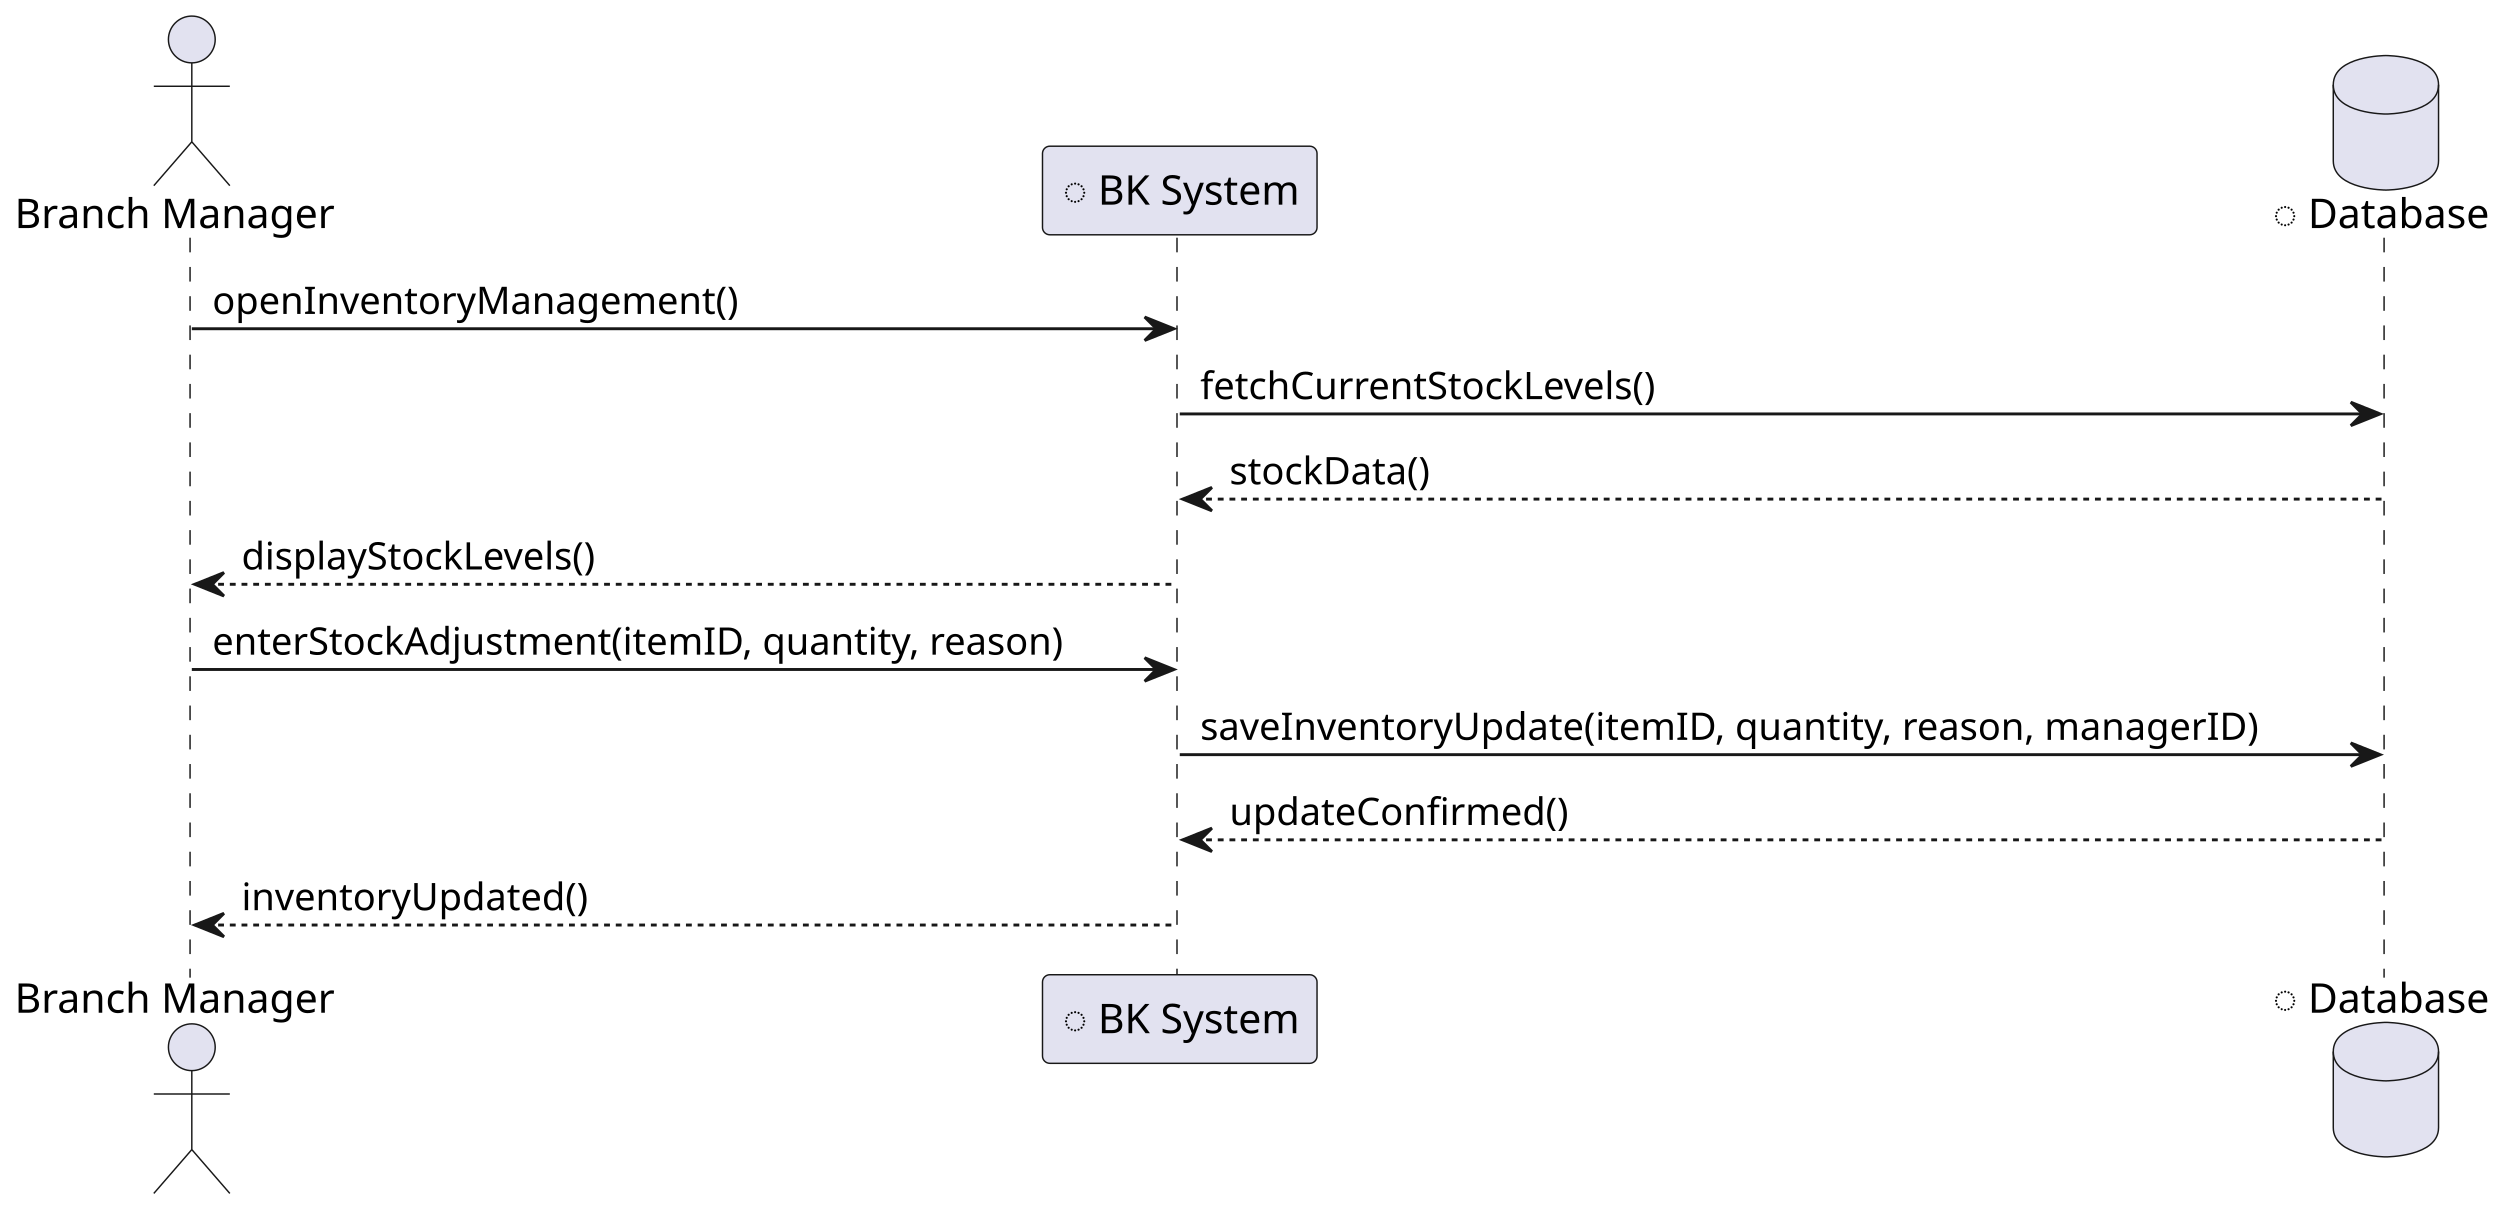
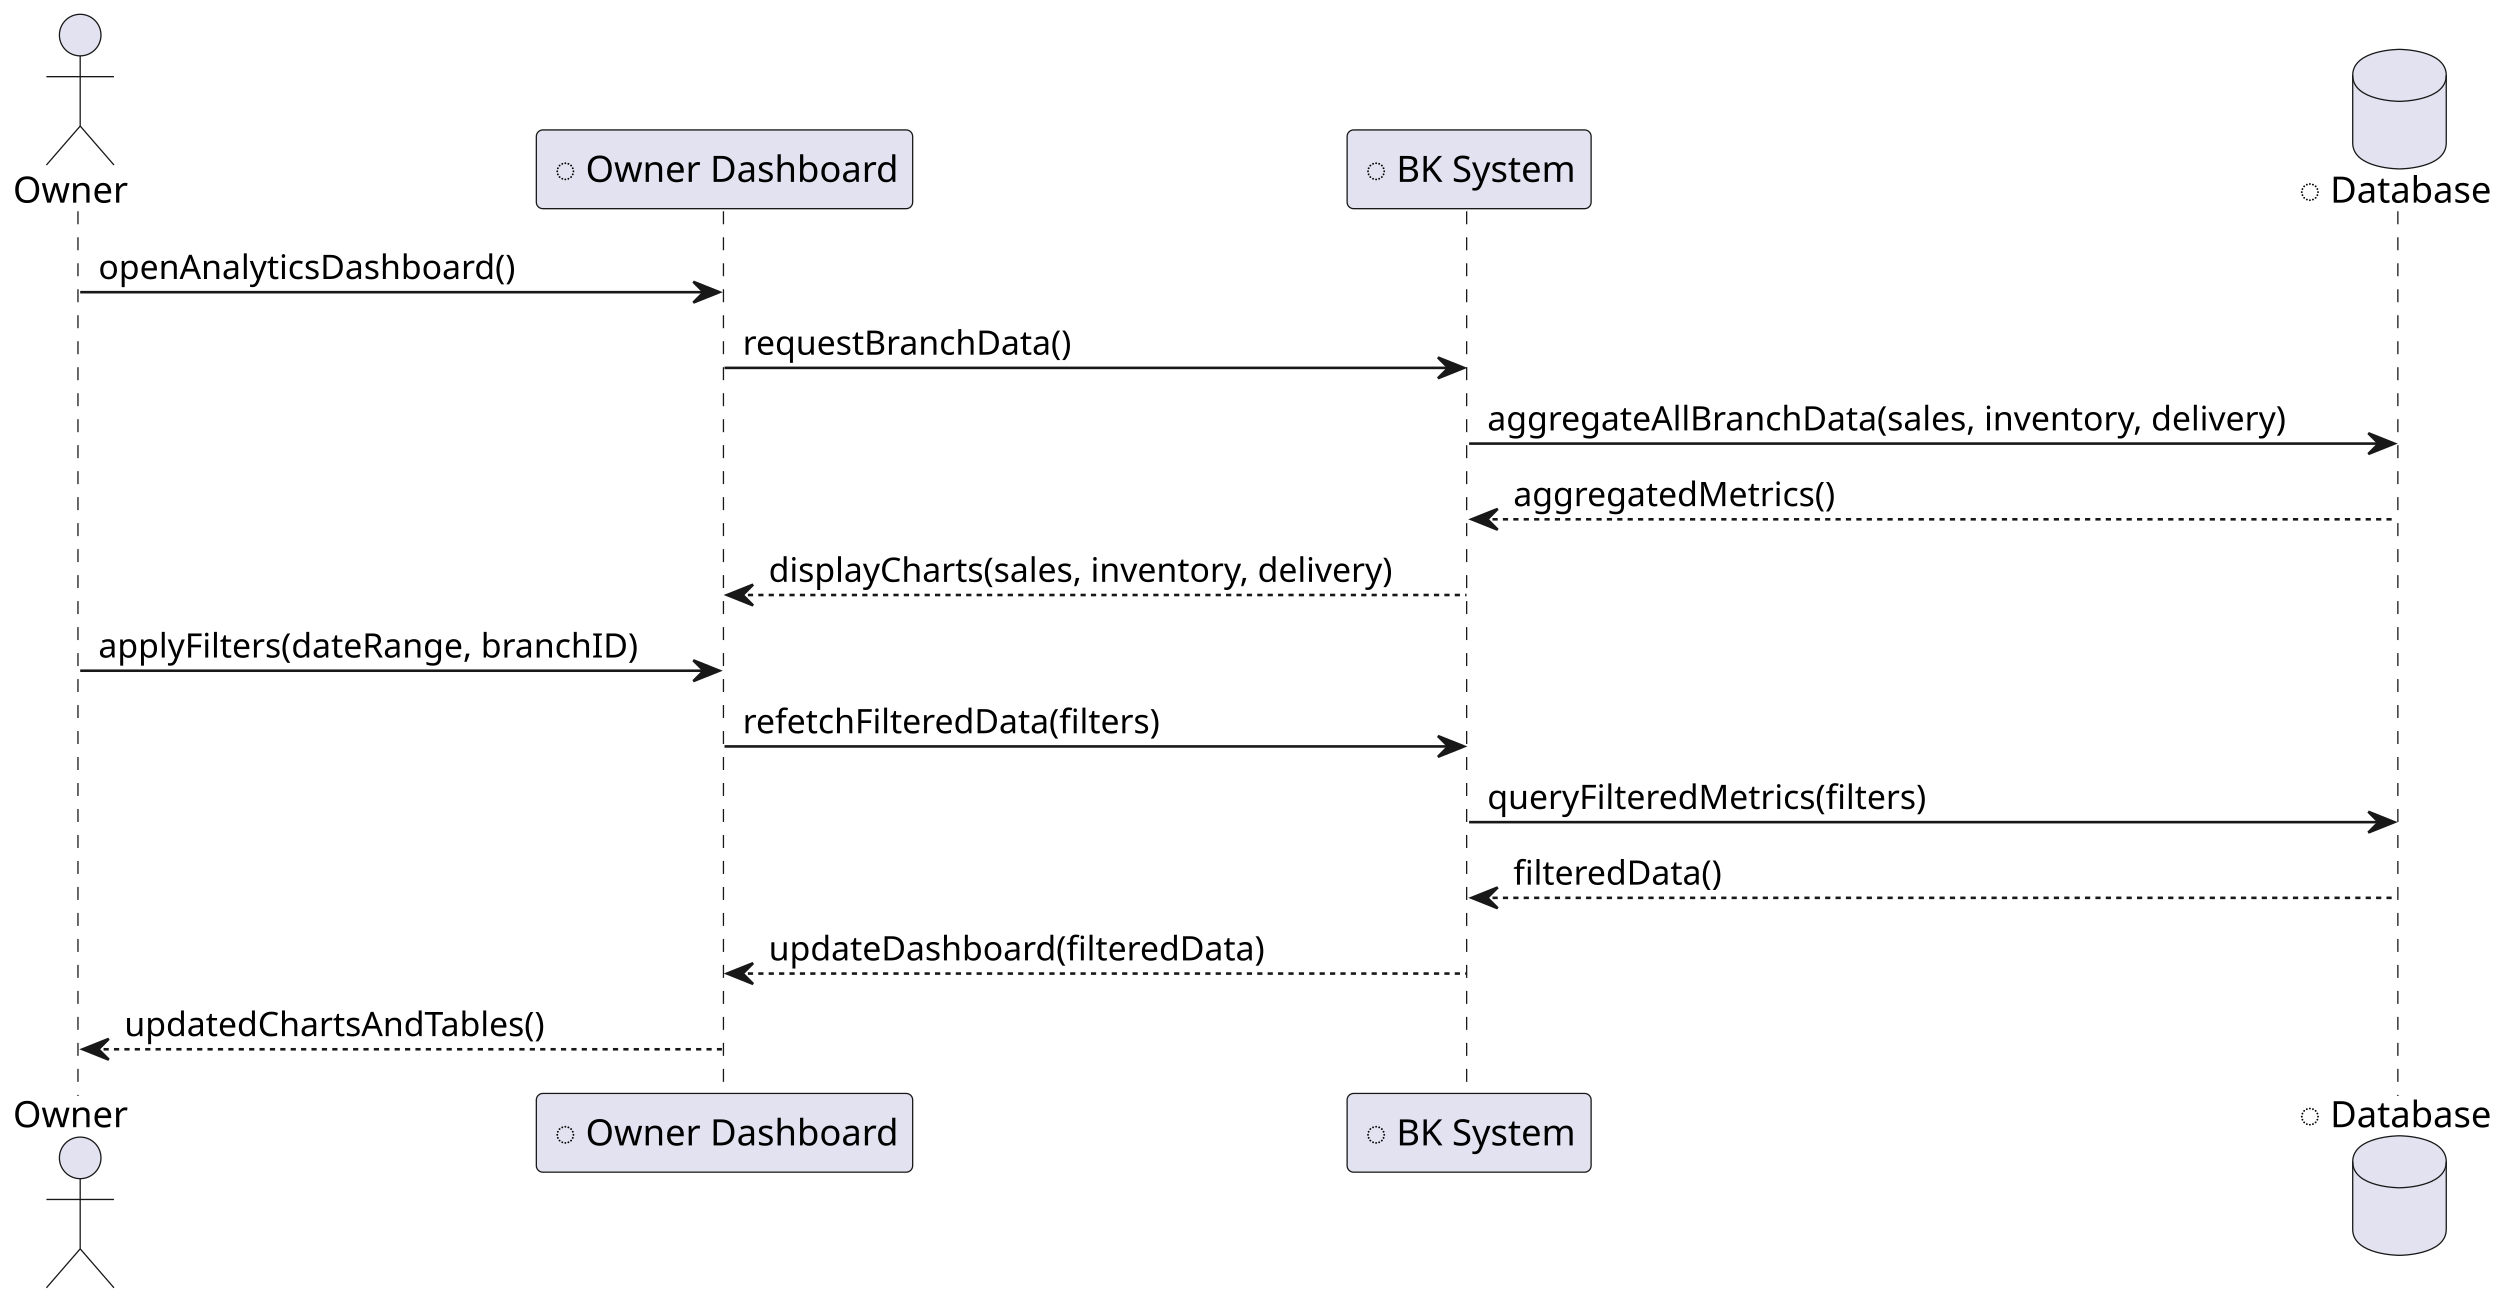
- <svg xmlns="http://www.w3.org/2000/svg" contentStyleType="text/css" data-diagram-type="SEQUENCE" height="415px" preserveAspectRatio="none" style="width:855px;height:415px;background:#FFFFFF;" version="1.1" viewBox="0 0 855 415" width="855px" zoomAndPan="magnify">
+ <svg xmlns="http://www.w3.org/2000/svg" contentStyleType="text/css" data-diagram-type="SEQUENCE" height="502px" preserveAspectRatio="none" style="width:962px;height:502px;background:#FFFFFF;" version="1.1" viewBox="0 0 962 502" width="962px" zoomAndPan="magnify">
  <defs />
  <g>
-     <g class="participant-lifeline" data-entity-uid="part1" data-qualified-name="Manager" id="part1-lifeline">
+     <g class="participant-lifeline" data-entity-uid="part1" data-qualified-name="Owner" id="part1-lifeline">
      <g>
-         <rect fill="#000000" fill-opacity="0" height="253.062" width="8" x="61.6" y="81.297" />
-         <line style="stroke:#181818;stroke-width:0.5;stroke-dasharray:5,5;" x1="65" x2="65" y1="81.297" y2="334.359" />
+         <rect fill="#000000" fill-opacity="0" height="340.461" width="8" x="26.856" y="81.297" />
+         <line style="stroke:#181818;stroke-width:0.5;stroke-dasharray:5,5;" x1="30" x2="30" y1="81.297" y2="421.758" />
      </g>
    </g>
-     <g class="participant-lifeline" data-entity-uid="part2" data-qualified-name="System" id="part2-lifeline">
+     <g class="participant-lifeline" data-entity-uid="part2" data-qualified-name="Dashboard" id="part2-lifeline">
      <g>
-         <rect fill="#000000" fill-opacity="0" height="253.062" width="8" x="399.478" y="81.297" />
-         <line style="stroke:#181818;stroke-width:0.5;stroke-dasharray:5,5;" x1="402.533" x2="402.533" y1="81.297" y2="334.359" />
+         <rect fill="#000000" fill-opacity="0" height="340.461" width="8" x="274.789" y="81.297" />
+         <line style="stroke:#181818;stroke-width:0.5;stroke-dasharray:5,5;" x1="278.382" x2="278.382" y1="81.297" y2="421.758" />
      </g>
    </g>
-     <g class="participant-lifeline" data-entity-uid="part3" data-qualified-name="DB" id="part3-lifeline">
+     <g class="participant-lifeline" data-entity-uid="part3" data-qualified-name="System" id="part3-lifeline">
      <g>
-         <rect fill="#000000" fill-opacity="0" height="253.062" width="8" x="811.981" y="81.297" />
-         <line style="stroke:#181818;stroke-width:0.5;stroke-dasharray:5,5;" x1="815.355" x2="815.355" y1="81.297" y2="334.359" />
+         <rect fill="#000000" fill-opacity="0" height="340.461" width="8" x="561.315" y="81.297" />
+         <line style="stroke:#181818;stroke-width:0.5;stroke-dasharray:5,5;" x1="564.369" x2="564.369" y1="81.297" y2="421.758" />
      </g>
    </g>
-     <g class="participant participant-head" data-entity-uid="part1" data-qualified-name="Manager" id="part1-head">
-       <text fill="#000000" font-family="sans-serif" font-size="14" lengthAdjust="spacing" textLength="115.199" x="5" y="77.995">Branch Manager</text>
-       <ellipse cx="65.6" cy="13.5" fill="#E2E2F0" rx="8" ry="8" style="stroke:#181818;stroke-width:0.5;" />
-       <path d="M65.6,21.5 L65.6,48.5 M52.6,29.5 L78.6,29.5 M65.6,48.5 L52.6,63.5 M65.6,48.5 L78.6,63.5" fill="none" style="stroke:#181818;stroke-width:0.5;" />
+     <g class="participant-lifeline" data-entity-uid="part4" data-qualified-name="DB" id="part4-lifeline">
+       <g>
+         <rect fill="#000000" fill-opacity="0" height="340.461" width="8" x="919.322" y="81.297" />
+         <line style="stroke:#181818;stroke-width:0.5;stroke-dasharray:5,5;" x1="922.697" x2="922.697" y1="81.297" y2="421.758" />
+       </g>
    </g>
-     <g class="participant participant-tail" data-entity-uid="part1" data-qualified-name="Manager" id="part1-tail">
-       <text fill="#000000" font-family="sans-serif" font-size="14" lengthAdjust="spacing" textLength="115.199" x="5" y="346.354">Branch Manager</text>
-       <ellipse cx="65.6" cy="358.156" fill="#E2E2F0" rx="8" ry="8" style="stroke:#181818;stroke-width:0.5;" />
-       <path d="M65.6,366.156 L65.6,393.156 M52.6,374.156 L78.6,374.156 M65.6,393.156 L52.6,408.156 M65.6,393.156 L78.6,408.156" fill="none" style="stroke:#181818;stroke-width:0.5;" />
+     <g class="participant participant-head" data-entity-uid="part1" data-qualified-name="Owner" id="part1-head">
+       <text fill="#000000" font-family="sans-serif" font-size="14" lengthAdjust="spacing" textLength="45.712" x="5" y="77.995">Owner</text>
+       <ellipse cx="30.856" cy="13.5" fill="#E2E2F0" rx="8" ry="8" style="stroke:#181818;stroke-width:0.5;" />
+       <path d="M30.856,21.5 L30.856,48.5 M17.856,29.5 L43.856,29.5 M30.856,48.5 L17.856,63.5 M30.856,48.5 L43.856,63.5" fill="none" style="stroke:#181818;stroke-width:0.5;" />
    </g>
-     <g class="participant participant-head" data-entity-uid="part2" data-qualified-name="System" id="part2-head">
-       <rect fill="#E2E2F0" height="30.297" rx="2.5" ry="2.5" style="stroke:#181818;stroke-width:0.5;" width="93.892" x="356.533" y="50" />
-       <text fill="#000000" font-family="sans-serif" font-size="14" lengthAdjust="spacing" textLength="79.892" x="363.533" y="69.995">️ BK System</text>
+     <g class="participant participant-tail" data-entity-uid="part1" data-qualified-name="Owner" id="part1-tail">
+       <text fill="#000000" font-family="sans-serif" font-size="14" lengthAdjust="spacing" textLength="45.712" x="5" y="433.753">Owner</text>
+       <ellipse cx="30.856" cy="445.555" fill="#E2E2F0" rx="8" ry="8" style="stroke:#181818;stroke-width:0.5;" />
+       <path d="M30.856,453.555 L30.856,480.555 M17.856,461.555 L43.856,461.555 M30.856,480.555 L17.856,495.555 M30.856,480.555 L43.856,495.555" fill="none" style="stroke:#181818;stroke-width:0.5;" />
    </g>
-     <g class="participant participant-tail" data-entity-uid="part2" data-qualified-name="System" id="part2-tail">
-       <rect fill="#E2E2F0" height="30.297" rx="2.5" ry="2.5" style="stroke:#181818;stroke-width:0.5;" width="93.892" x="356.533" y="333.359" />
-       <text fill="#000000" font-family="sans-serif" font-size="14" lengthAdjust="spacing" textLength="79.892" x="363.533" y="353.354">️ BK System</text>
+     <g class="participant participant-head" data-entity-uid="part2" data-qualified-name="Dashboard" id="part2-head">
+       <rect fill="#E2E2F0" height="30.297" rx="2.5" ry="2.5" style="stroke:#181818;stroke-width:0.5;" width="144.812" x="206.382" y="50" />
+       <text fill="#000000" font-family="sans-serif" font-size="14" lengthAdjust="spacing" textLength="130.812" x="213.382" y="69.995">️ Owner Dashboard</text>
    </g>
-     <g class="participant participant-head" data-entity-uid="part3" data-qualified-name="DB" id="part3-head">
-       <text fill="#000000" font-family="sans-serif" font-size="14" lengthAdjust="spacing" textLength="71.251" x="777.355" y="77.995">️ Database</text>
-       <path d="M797.981,29 C797.981,19 815.981,19 815.981,19 C815.981,19 833.981,19 833.981,29 L833.981,55 C833.981,65 815.981,65 815.981,65 C815.981,65 797.981,65 797.981,55 L797.981,29" fill="#E2E2F0" style="stroke:#181818;stroke-width:0.5;" />
-       <path d="M797.981,29 C797.981,39 815.981,39 815.981,39 C815.981,39 833.981,39 833.981,29" fill="none" style="stroke:#181818;stroke-width:0.5;" />
+     <g class="participant participant-tail" data-entity-uid="part2" data-qualified-name="Dashboard" id="part2-tail">
+       <rect fill="#E2E2F0" height="30.297" rx="2.5" ry="2.5" style="stroke:#181818;stroke-width:0.5;" width="144.812" x="206.382" y="420.758" />
+       <text fill="#000000" font-family="sans-serif" font-size="14" lengthAdjust="spacing" textLength="130.812" x="213.382" y="440.753">️ Owner Dashboard</text>
    </g>
-     <g class="participant participant-tail" data-entity-uid="part3" data-qualified-name="DB" id="part3-tail">
-       <text fill="#000000" font-family="sans-serif" font-size="14" lengthAdjust="spacing" textLength="71.251" x="777.355" y="346.354">️ Database</text>
-       <path d="M797.981,359.656 C797.981,349.656 815.981,349.656 815.981,349.656 C815.981,349.656 833.981,349.656 833.981,359.656 L833.981,385.656 C833.981,395.656 815.981,395.656 815.981,395.656 C815.981,395.656 797.981,395.656 797.981,385.656 L797.981,359.656" fill="#E2E2F0" style="stroke:#181818;stroke-width:0.5;" />
-       <path d="M797.981,359.656 C797.981,369.656 815.981,369.656 815.981,369.656 C815.981,369.656 833.981,369.656 833.981,359.656" fill="none" style="stroke:#181818;stroke-width:0.5;" />
+     <g class="participant participant-head" data-entity-uid="part3" data-qualified-name="System" id="part3-head">
+       <rect fill="#E2E2F0" height="30.297" rx="2.5" ry="2.5" style="stroke:#181818;stroke-width:0.5;" width="93.892" x="518.369" y="50" />
+       <text fill="#000000" font-family="sans-serif" font-size="14" lengthAdjust="spacing" textLength="79.892" x="525.369" y="69.995">️ BK System</text>
+     </g>
+     <g class="participant participant-tail" data-entity-uid="part3" data-qualified-name="System" id="part3-tail">
+       <rect fill="#E2E2F0" height="30.297" rx="2.5" ry="2.5" style="stroke:#181818;stroke-width:0.5;" width="93.892" x="518.369" y="420.758" />
+       <text fill="#000000" font-family="sans-serif" font-size="14" lengthAdjust="spacing" textLength="79.892" x="525.369" y="440.753">️ BK System</text>
+     </g>
+     <g class="participant participant-head" data-entity-uid="part4" data-qualified-name="DB" id="part4-head">
+       <text fill="#000000" font-family="sans-serif" font-size="14" lengthAdjust="spacing" textLength="71.251" x="884.697" y="77.995">️ Database</text>
+       <path d="M905.322,29 C905.322,19 923.322,19 923.322,19 C923.322,19 941.322,19 941.322,29 L941.322,55 C941.322,65 923.322,65 923.322,65 C923.322,65 905.322,65 905.322,55 L905.322,29" fill="#E2E2F0" style="stroke:#181818;stroke-width:0.5;" />
+       <path d="M905.322,29 C905.322,39 923.322,39 923.322,39 C923.322,39 941.322,39 941.322,29" fill="none" style="stroke:#181818;stroke-width:0.5;" />
+     </g>
+     <g class="participant participant-tail" data-entity-uid="part4" data-qualified-name="DB" id="part4-tail">
+       <text fill="#000000" font-family="sans-serif" font-size="14" lengthAdjust="spacing" textLength="71.251" x="884.697" y="433.753">️ Database</text>
+       <path d="M905.322,447.055 C905.322,437.055 923.322,437.055 923.322,437.055 C923.322,437.055 941.322,437.055 941.322,447.055 L941.322,473.055 C941.322,483.055 923.322,483.055 923.322,483.055 C923.322,483.055 905.322,483.055 905.322,473.055 L905.322,447.055" fill="#E2E2F0" style="stroke:#181818;stroke-width:0.5;" />
+       <path d="M905.322,447.055 C905.322,457.055 923.322,457.055 923.322,457.055 C923.322,457.055 941.322,457.055 941.322,447.055" fill="none" style="stroke:#181818;stroke-width:0.5;" />
    </g>
    <g class="message" data-entity-1="part1" data-entity-2="part2" id="msg1">
-       <polygon fill="#181818" points="391.478,108.43,401.478,112.43,391.478,116.43,395.478,112.43" style="stroke:#181818;stroke-width:1;" />
-       <line style="stroke:#181818;stroke-width:1;" x1="65.6" x2="397.478" y1="112.43" y2="112.43" />
-       <text fill="#000000" font-family="sans-serif" font-size="13" lengthAdjust="spacing" textLength="190.315" x="72.6" y="107.364">openInventoryManagement()</text>
+       <polygon fill="#181818" points="266.789,108.43,276.789,112.43,266.789,116.43,270.789,112.43" style="stroke:#181818;stroke-width:1;" />
+       <line style="stroke:#181818;stroke-width:1;" x1="30.856" x2="272.789" y1="112.43" y2="112.43" />
+       <text fill="#000000" font-family="sans-serif" font-size="13" lengthAdjust="spacing" textLength="172.377" x="37.856" y="107.364">openAnalyticsDashboard()</text>
    </g>
    <g class="message" data-entity-1="part2" data-entity-2="part3" id="msg2">
-       <polygon fill="#181818" points="803.981,137.562,813.981,141.562,803.981,145.562,807.981,141.562" style="stroke:#181818;stroke-width:1;" />
-       <line style="stroke:#181818;stroke-width:1;" x1="403.478" x2="809.981" y1="141.562" y2="141.562" />
-       <text fill="#000000" font-family="sans-serif" font-size="13" lengthAdjust="spacing" textLength="169.838" x="410.478" y="136.497">fetchCurrentStockLevels()</text>
+       <polygon fill="#181818" points="553.315,137.562,563.315,141.562,553.315,145.562,557.315,141.562" style="stroke:#181818;stroke-width:1;" />
+       <line style="stroke:#181818;stroke-width:1;" x1="278.789" x2="559.315" y1="141.562" y2="141.562" />
+       <text fill="#000000" font-family="sans-serif" font-size="13" lengthAdjust="spacing" textLength="136.741" x="285.789" y="136.497">requestBranchData()</text>
    </g>
-     <g class="message" data-entity-1="part3" data-entity-2="part2" id="msg3">
-       <polygon fill="#181818" points="414.478,166.695,404.478,170.695,414.478,174.695,410.478,170.695" style="stroke:#181818;stroke-width:1;" />
-       <line style="stroke:#181818;stroke-width:1;stroke-dasharray:2,2;" x1="408.478" x2="814.981" y1="170.695" y2="170.695" />
-       <text fill="#000000" font-family="sans-serif" font-size="13" lengthAdjust="spacing" textLength="75.683" x="420.478" y="165.629">stockData()</text>
+     <g class="message" data-entity-1="part3" data-entity-2="part4" id="msg3">
+       <polygon fill="#181818" points="911.322,166.695,921.322,170.695,911.322,174.695,915.322,170.695" style="stroke:#181818;stroke-width:1;" />
+       <line style="stroke:#181818;stroke-width:1;" x1="565.315" x2="917.322" y1="170.695" y2="170.695" />
+       <text fill="#000000" font-family="sans-serif" font-size="13" lengthAdjust="spacing" textLength="334.007" x="572.315" y="165.629">aggregateAllBranchData(sales, inventory, delivery)</text>
    </g>
-     <g class="message" data-entity-1="part2" data-entity-2="part1" id="msg4">
-       <polygon fill="#181818" points="76.6,195.828,66.6,199.828,76.6,203.828,72.6,199.828" style="stroke:#181818;stroke-width:1;" />
-       <line style="stroke:#181818;stroke-width:1;stroke-dasharray:2,2;" x1="70.6" x2="402.478" y1="199.828" y2="199.828" />
-       <text fill="#000000" font-family="sans-serif" font-size="13" lengthAdjust="spacing" textLength="133.599" x="82.6" y="194.762">displayStockLevels()</text>
+     <g class="message" data-entity-1="part4" data-entity-2="part3" id="msg4">
+       <polygon fill="#181818" points="576.315,195.828,566.315,199.828,576.315,203.828,572.315,199.828" style="stroke:#181818;stroke-width:1;" />
+       <line style="stroke:#181818;stroke-width:1;stroke-dasharray:2,2;" x1="570.315" x2="922.322" y1="199.828" y2="199.828" />
+       <text fill="#000000" font-family="sans-serif" font-size="13" lengthAdjust="spacing" textLength="132.71" x="582.315" y="194.762">aggregatedMetrics()</text>
    </g>
-     <g class="message" data-entity-1="part1" data-entity-2="part2" id="msg5">
-       <polygon fill="#181818" points="391.478,224.961,401.478,228.961,391.478,232.961,395.478,228.961" style="stroke:#181818;stroke-width:1;" />
-       <line style="stroke:#181818;stroke-width:1;" x1="65.6" x2="397.478" y1="228.961" y2="228.961" />
-       <text fill="#000000" font-family="sans-serif" font-size="13" lengthAdjust="spacing" textLength="313.879" x="72.6" y="223.895">enterStockAdjustment(itemID, quantity, reason)</text>
+     <g class="message" data-entity-1="part3" data-entity-2="part2" id="msg5">
+       <polygon fill="#181818" points="289.789,224.961,279.789,228.961,289.789,232.961,285.789,228.961" style="stroke:#181818;stroke-width:1;" />
+       <line style="stroke:#181818;stroke-width:1;stroke-dasharray:2,2;" x1="283.789" x2="564.315" y1="228.961" y2="228.961" />
+       <text fill="#000000" font-family="sans-serif" font-size="13" lengthAdjust="spacing" textLength="262.526" x="295.789" y="223.895">displayCharts(sales, inventory, delivery)</text>
    </g>
-     <g class="message" data-entity-1="part2" data-entity-2="part3" id="msg6">
-       <polygon fill="#181818" points="803.981,254.094,813.981,258.094,803.981,262.094,807.981,258.094" style="stroke:#181818;stroke-width:1;" />
-       <line style="stroke:#181818;stroke-width:1;" x1="403.478" x2="809.981" y1="258.094" y2="258.094" />
-       <text fill="#000000" font-family="sans-serif" font-size="13" lengthAdjust="spacing" textLength="388.502" x="410.478" y="253.028">saveInventoryUpdate(itemID, quantity, reason, managerID)</text>
+     <g class="message" data-entity-1="part1" data-entity-2="part2" id="msg6">
+       <polygon fill="#181818" points="266.789,254.094,276.789,258.094,266.789,262.094,270.789,258.094" style="stroke:#181818;stroke-width:1;" />
+       <line style="stroke:#181818;stroke-width:1;" x1="30.856" x2="272.789" y1="258.094" y2="258.094" />
+       <text fill="#000000" font-family="sans-serif" font-size="13" lengthAdjust="spacing" textLength="223.933" x="37.856" y="253.028">applyFilters(dateRange, branchID)</text>
    </g>
-     <g class="message" data-entity-1="part3" data-entity-2="part2" id="msg7">
-       <polygon fill="#181818" points="414.478,283.227,404.478,287.227,414.478,291.227,410.478,287.227" style="stroke:#181818;stroke-width:1;" />
-       <line style="stroke:#181818;stroke-width:1;stroke-dasharray:2,2;" x1="408.478" x2="814.981" y1="287.227" y2="287.227" />
-       <text fill="#000000" font-family="sans-serif" font-size="13" lengthAdjust="spacing" textLength="123.665" x="420.478" y="282.161">updateConfirmed()</text>
+     <g class="message" data-entity-1="part2" data-entity-2="part3" id="msg7">
+       <polygon fill="#181818" points="553.315,283.227,563.315,287.227,553.315,291.227,557.315,287.227" style="stroke:#181818;stroke-width:1;" />
+       <line style="stroke:#181818;stroke-width:1;" x1="278.789" x2="559.315" y1="287.227" y2="287.227" />
+       <text fill="#000000" font-family="sans-serif" font-size="13" lengthAdjust="spacing" textLength="173.989" x="285.789" y="282.161">refetchFilteredData(filters)</text>
    </g>
-     <g class="message" data-entity-1="part2" data-entity-2="part1" id="msg8">
-       <polygon fill="#181818" points="76.6,312.359,66.6,316.359,76.6,320.359,72.6,316.359" style="stroke:#181818;stroke-width:1;" />
-       <line style="stroke:#181818;stroke-width:1;stroke-dasharray:2,2;" x1="70.6" x2="402.478" y1="316.359" y2="316.359" />
-       <text fill="#000000" font-family="sans-serif" font-size="13" lengthAdjust="spacing" textLength="127.347" x="82.6" y="311.293">inventoryUpdated()</text>
+     <g class="message" data-entity-1="part3" data-entity-2="part4" id="msg8">
+       <polygon fill="#181818" points="911.322,312.359,921.322,316.359,911.322,320.359,915.322,316.359" style="stroke:#181818;stroke-width:1;" />
+       <line style="stroke:#181818;stroke-width:1;" x1="565.315" x2="917.322" y1="316.359" y2="316.359" />
+       <text fill="#000000" font-family="sans-serif" font-size="13" lengthAdjust="spacing" textLength="181.264" x="572.315" y="311.293">queryFilteredMetrics(filters)</text>
+     </g>
+     <g class="message" data-entity-1="part4" data-entity-2="part3" id="msg9">
+       <polygon fill="#181818" points="576.315,341.492,566.315,345.492,576.315,349.492,572.315,345.492" style="stroke:#181818;stroke-width:1;" />
+       <line style="stroke:#181818;stroke-width:1;stroke-dasharray:2,2;" x1="570.315" x2="922.322" y1="345.492" y2="345.492" />
+       <text fill="#000000" font-family="sans-serif" font-size="13" lengthAdjust="spacing" textLength="87.674" x="582.315" y="340.426">filteredData()</text>
+     </g>
+     <g class="message" data-entity-1="part3" data-entity-2="part2" id="msg10">
+       <polygon fill="#181818" points="289.789,370.625,279.789,374.625,289.789,378.625,285.789,374.625" style="stroke:#181818;stroke-width:1;" />
+       <line style="stroke:#181818;stroke-width:1;stroke-dasharray:2,2;" x1="283.789" x2="564.315" y1="374.625" y2="374.625" />
+       <text fill="#000000" font-family="sans-serif" font-size="13" lengthAdjust="spacing" textLength="204.236" x="295.789" y="369.559">updateDashboard(filteredData)</text>
+     </g>
+     <g class="message" data-entity-1="part2" data-entity-2="part1" id="msg11">
+       <polygon fill="#181818" points="41.856,399.758,31.856,403.758,41.856,407.758,37.856,403.758" style="stroke:#181818;stroke-width:1;" />
+       <line style="stroke:#181818;stroke-width:1;stroke-dasharray:2,2;" x1="35.856" x2="277.789" y1="403.758" y2="403.758" />
+       <text fill="#000000" font-family="sans-serif" font-size="13" lengthAdjust="spacing" textLength="174.624" x="47.856" y="398.692">updatedChartsAndTables()</text>
    </g>
  </g>
</svg>
